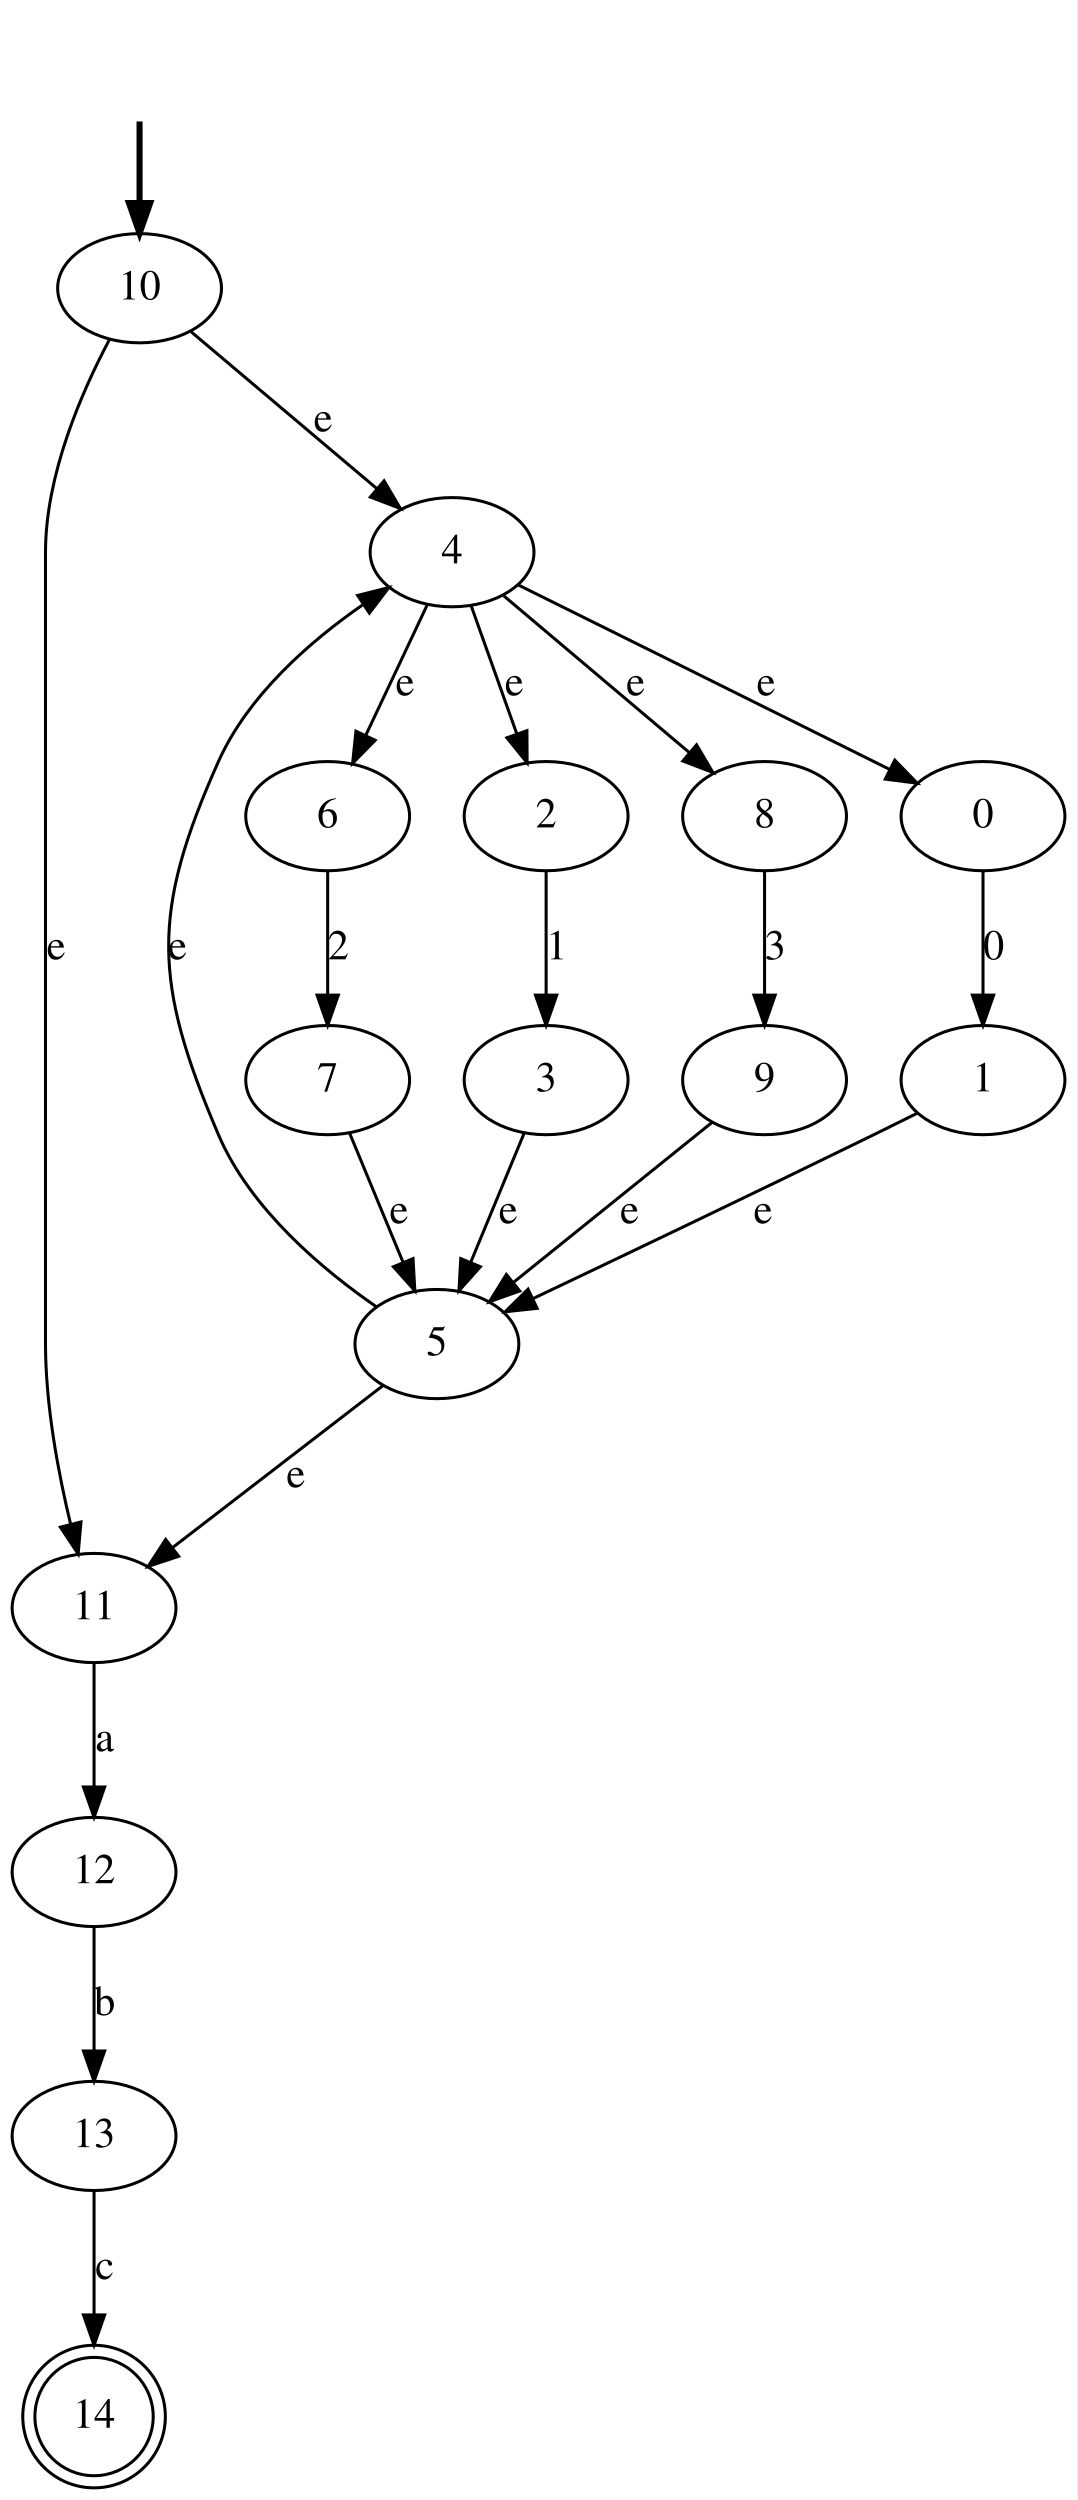
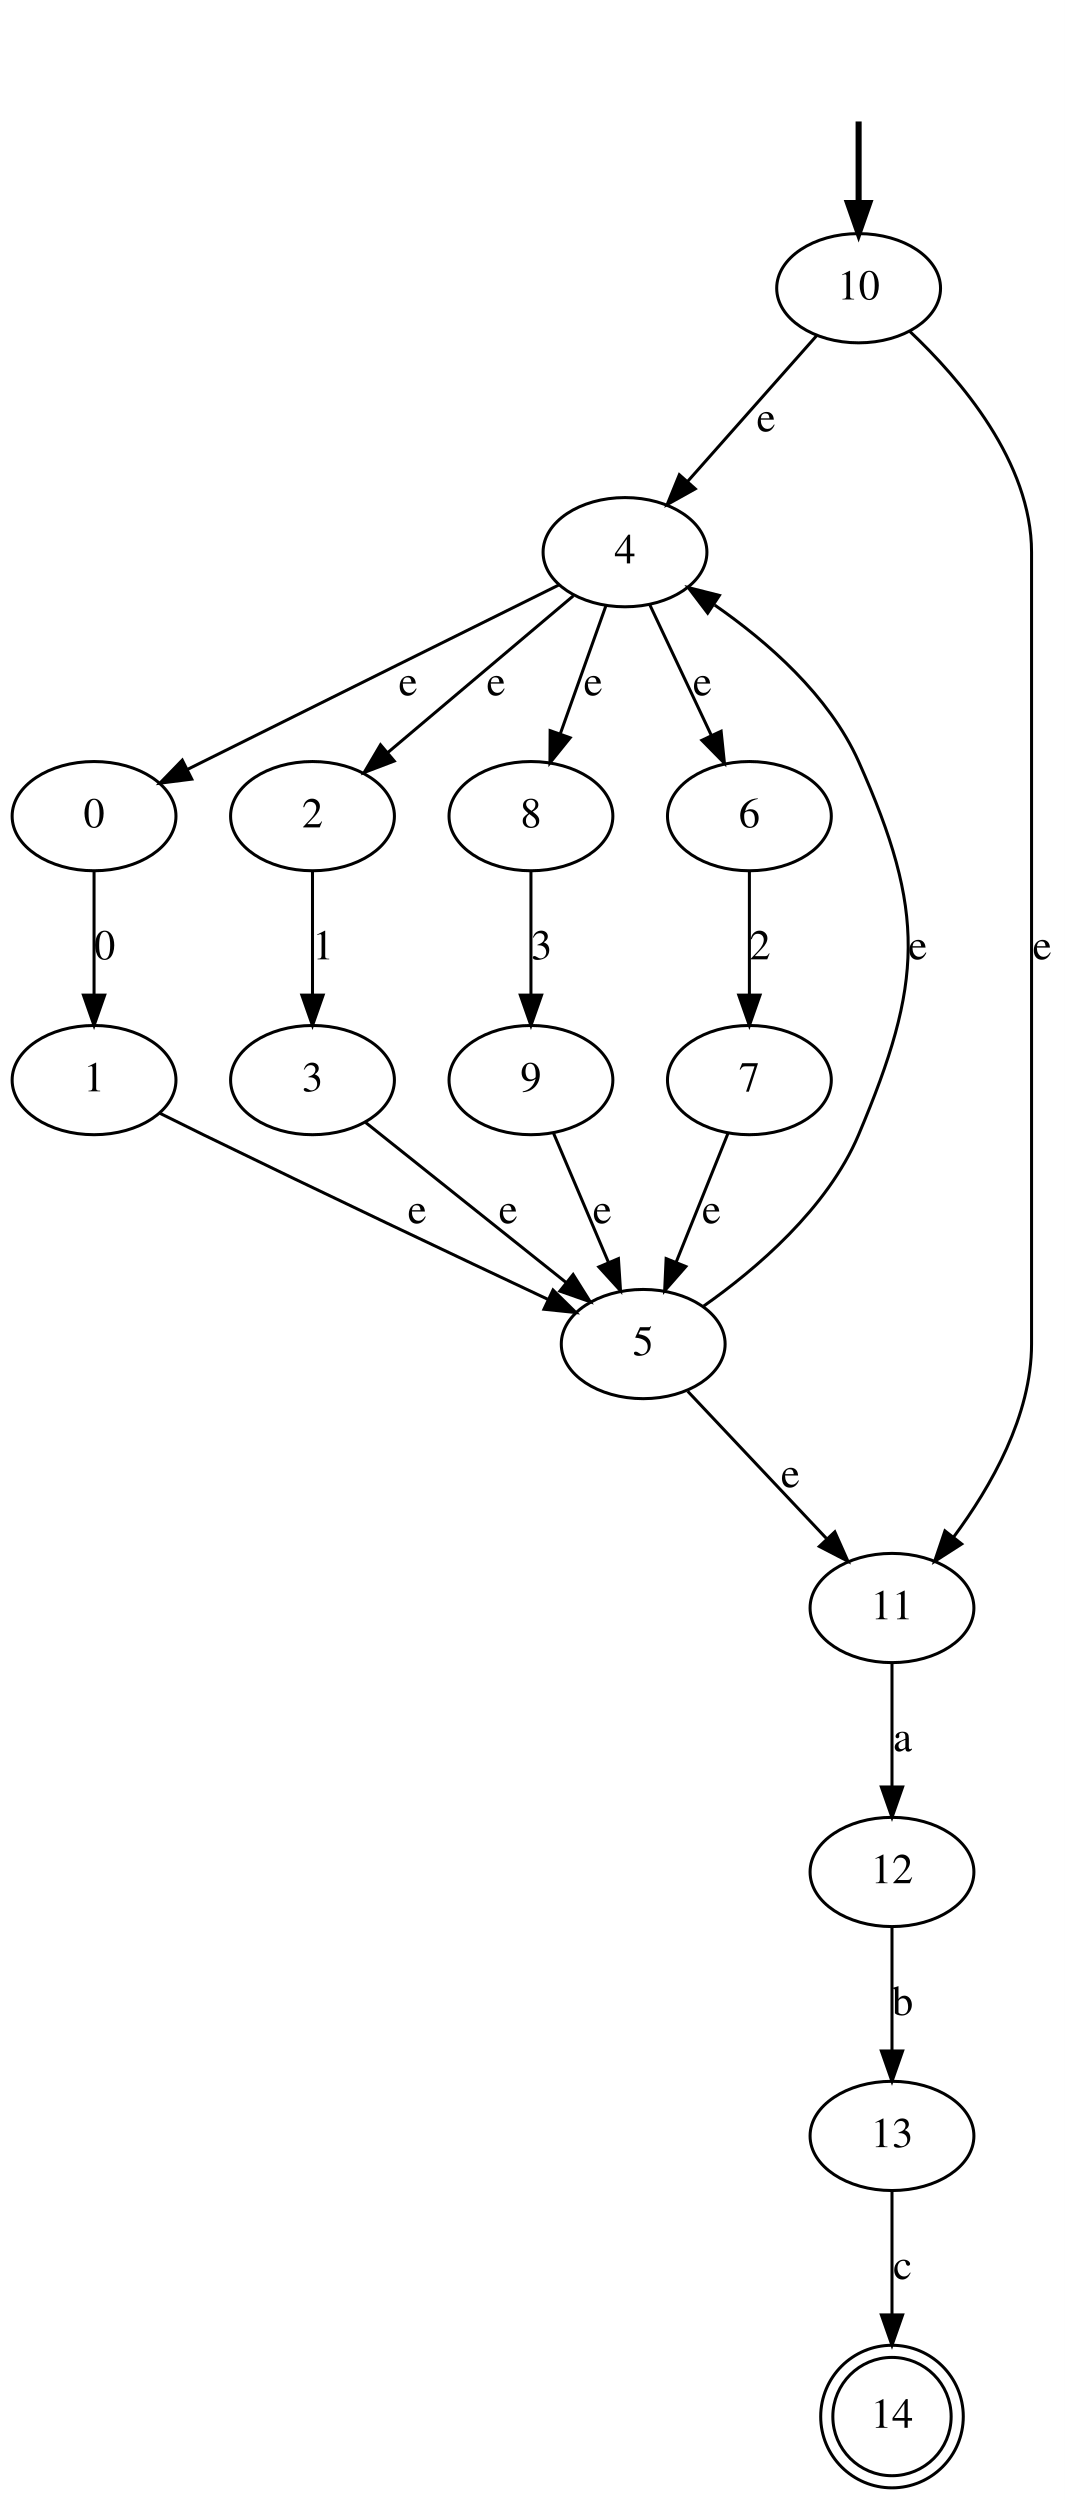
- <svg xmlns="http://www.w3.org/2000/svg" width="355pt" height="824pt" viewBox="0.00 0.00 355.00 824.00">
+ <svg xmlns="http://www.w3.org/2000/svg" width="351pt" height="824pt" viewBox="0.00 0.00 351.00 824.00">
  <g id="graph0" class="graph" transform="scale(1 1) rotate(0) translate(4 819.9965)">
-     <polygon fill="#ffffff" stroke="transparent" points="-4,4 -4,-819.996 351,-819.996 351,4 -4,4" />
+     <polygon fill="#ffffff" stroke="transparent" points="-4,4 -4,-819.996 347,-819.996 347,4 -4,4" />
    <g id="node1" class="node">
</g>
-     <g id="node16" class="node">
-       <ellipse fill="none" stroke="#000000" cx="42" cy="-724.996" rx="27" ry="18" />
-       <text text-anchor="middle" x="42" y="-721.297" font-family="Times,serif" font-size="14.00" fill="#000000">10</text>
+     <g id="node13" class="node">
+       <ellipse fill="none" stroke="#000000" cx="279" cy="-724.996" rx="27" ry="18" />
+       <text text-anchor="middle" x="279" y="-721.297" font-family="Times,serif" font-size="14.00" fill="#000000">10</text>
    </g>
    <g id="edge1" class="edge">
-       <path fill="none" stroke="#000000" stroke-width="2" d="M42,-779.952C42,-771.879 42,-762.173 42,-753.178" />
-       <polygon fill="#000000" stroke="#000000" stroke-width="2" points="45.5,-753.087 42,-743.087 38.5,-753.087 45.5,-753.087" />
+       <path fill="none" stroke="#000000" stroke-width="2" d="M279,-779.952C279,-771.879 279,-762.173 279,-753.178" />
+       <polygon fill="#000000" stroke="#000000" stroke-width="2" points="282.5,-753.087 279,-743.087 275.5,-753.087 282.5,-753.087" />
    </g>
    <g id="node2" class="node">
-       <ellipse fill="none" stroke="#000000" cx="27" cy="-23.498" rx="19.497" ry="19.497" />
-       <ellipse fill="none" stroke="#000000" cx="27" cy="-23.498" rx="23.497" ry="23.497" />
-       <text text-anchor="middle" x="27" y="-19.798" font-family="Times,serif" font-size="14.00" fill="#000000">14</text>
+       <ellipse fill="none" stroke="#000000" cx="202" cy="-637.996" rx="27" ry="18" />
+       <text text-anchor="middle" x="202" y="-634.297" font-family="Times,serif" font-size="14.00" fill="#000000">4</text>
+     </g>
+     <g id="node5" class="node">
+       <ellipse fill="none" stroke="#000000" cx="27" cy="-550.996" rx="27" ry="18" />
+       <text text-anchor="middle" x="27" y="-547.297" font-family="Times,serif" font-size="14.00" fill="#000000">0</text>
+     </g>
+     <g id="edge4" class="edge">
+       <path fill="none" stroke="#000000" d="M180.321,-627.259C152.966,-613.705 104.477,-589.66 63,-568.996 61.264,-568.132 59.482,-567.243 57.684,-566.346" />
+       <polygon fill="#000000" stroke="#000000" points="59.207,-563.194 48.697,-561.858 56.08,-569.457 59.207,-563.194" />
+       <text text-anchor="middle" x="130.5" y="-590.797" font-family="Times,serif" font-size="14.00" fill="#000000">e</text>
+     </g>
+     <g id="node6" class="node">
+       <ellipse fill="none" stroke="#000000" cx="99" cy="-550.996" rx="27" ry="18" />
+       <text text-anchor="middle" x="99" y="-547.297" font-family="Times,serif" font-size="14.00" fill="#000000">2</text>
+     </g>
+     <g id="edge5" class="edge">
+       <path fill="none" stroke="#000000" d="M184.992,-623.63C168.293,-609.525 142.64,-587.858 123.696,-571.856" />
+       <polygon fill="#000000" stroke="#000000" points="125.932,-569.163 116.034,-565.384 121.415,-574.511 125.932,-569.163" />
+       <text text-anchor="middle" x="159.5" y="-590.797" font-family="Times,serif" font-size="14.00" fill="#000000">e</text>
+     </g>
+     <g id="node10" class="node">
+       <ellipse fill="none" stroke="#000000" cx="171" cy="-550.996" rx="27" ry="18" />
+       <text text-anchor="middle" x="171" y="-547.297" font-family="Times,serif" font-size="14.00" fill="#000000">8</text>
+     </g>
+     <g id="edge6" class="edge">
+       <path fill="none" stroke="#000000" d="M195.727,-620.391C191.399,-608.245 185.562,-591.864 180.646,-578.068" />
+       <polygon fill="#000000" stroke="#000000" points="183.917,-576.821 177.264,-568.576 177.324,-579.171 183.917,-576.821" />
+       <text text-anchor="middle" x="191.5" y="-590.797" font-family="Times,serif" font-size="14.00" fill="#000000">e</text>
+     </g>
+     <g id="node16" class="node">
+       <ellipse fill="none" stroke="#000000" cx="243" cy="-550.996" rx="27" ry="18" />
+       <text text-anchor="middle" x="243" y="-547.297" font-family="Times,serif" font-size="14.00" fill="#000000">6</text>
+     </g>
+     <g id="edge7" class="edge">
+       <path fill="none" stroke="#000000" d="M210.1,-620.808C215.903,-608.496 223.827,-591.68 230.446,-577.637" />
+       <polygon fill="#000000" stroke="#000000" points="233.679,-578.985 234.776,-568.447 227.347,-576.001 233.679,-578.985" />
+       <text text-anchor="middle" x="227.5" y="-590.797" font-family="Times,serif" font-size="14.00" fill="#000000">e</text>
    </g>
    <g id="node3" class="node">
-       <ellipse fill="none" stroke="#000000" cx="104" cy="-550.996" rx="27" ry="18" />
-       <text text-anchor="middle" x="104" y="-547.297" font-family="Times,serif" font-size="14.00" fill="#000000">6</text>
+       <ellipse fill="none" stroke="#000000" cx="27" cy="-463.997" rx="27" ry="18" />
+       <text text-anchor="middle" x="27" y="-460.296" font-family="Times,serif" font-size="14.00" fill="#000000">1</text>
    </g>
-     <g id="node9" class="node">
-       <ellipse fill="none" stroke="#000000" cx="104" cy="-463.997" rx="27" ry="18" />
-       <text text-anchor="middle" x="104" y="-460.296" font-family="Times,serif" font-size="14.00" fill="#000000">7</text>
+     <g id="node8" class="node">
+       <ellipse fill="none" stroke="#000000" cx="208" cy="-376.997" rx="27" ry="18" />
+       <text text-anchor="middle" x="208" y="-373.296" font-family="Times,serif" font-size="14.00" fill="#000000">5</text>
    </g>
-     <g id="edge10" class="edge">
-       <path fill="none" stroke="#000000" d="M104,-532.97C104,-521.188 104,-505.557 104,-492.155" />
-       <polygon fill="#000000" stroke="#000000" points="107.5,-492 104,-482 100.5,-492 107.5,-492" />
-       <text text-anchor="middle" x="107.5" y="-503.796" font-family="Times,serif" font-size="14.00" fill="#000000">2</text>
+     <g id="edge8" class="edge">
+       <path fill="none" stroke="#000000" d="M48.668,-453.077C53.384,-450.724 58.353,-448.264 63,-445.997 101.944,-426.997 147.049,-405.633 176.479,-391.78" />
+       <polygon fill="#000000" stroke="#000000" points="178.267,-394.807 185.827,-387.384 175.288,-388.472 178.267,-394.807" />
+       <text text-anchor="middle" x="133.5" y="-416.796" font-family="Times,serif" font-size="14.00" fill="#000000">e</text>
    </g>
    <g id="node4" class="node">
-       <ellipse fill="none" stroke="#000000" cx="248" cy="-463.997" rx="27" ry="18" />
-       <text text-anchor="middle" x="248" y="-460.296" font-family="Times,serif" font-size="14.00" fill="#000000">9</text>
-     </g>
-     <g id="node8" class="node">
-       <ellipse fill="none" stroke="#000000" cx="140" cy="-376.997" rx="27" ry="18" />
-       <text text-anchor="middle" x="140" y="-373.296" font-family="Times,serif" font-size="14.00" fill="#000000">5</text>
-     </g>
-     <g id="edge13" class="edge">
-       <path fill="none" stroke="#000000" d="M230.648,-450.019C212.935,-435.749 185.26,-413.456 165.146,-397.253" />
-       <polygon fill="#000000" stroke="#000000" points="167.292,-394.488 157.309,-390.94 162.901,-399.939 167.292,-394.488" />
-       <text text-anchor="middle" x="203.5" y="-416.796" font-family="Times,serif" font-size="14.00" fill="#000000">e</text>
-     </g>
-     <g id="node5" class="node">
-       <ellipse fill="none" stroke="#000000" cx="176" cy="-550.996" rx="27" ry="18" />
-       <text text-anchor="middle" x="176" y="-547.297" font-family="Times,serif" font-size="14.00" fill="#000000">2</text>
-     </g>
-     <g id="node14" class="node">
-       <ellipse fill="none" stroke="#000000" cx="176" cy="-463.997" rx="27" ry="18" />
-       <text text-anchor="middle" x="176" y="-460.296" font-family="Times,serif" font-size="14.00" fill="#000000">3</text>
-     </g>
-     <g id="edge3" class="edge">
-       <path fill="none" stroke="#000000" d="M176,-532.97C176,-521.188 176,-505.557 176,-492.155" />
-       <polygon fill="#000000" stroke="#000000" points="179.5,-492 176,-482 172.5,-492 179.5,-492" />
-       <text text-anchor="middle" x="179.5" y="-503.796" font-family="Times,serif" font-size="14.00" fill="#000000">1</text>
-     </g>
-     <g id="node6" class="node">
-       <ellipse fill="none" stroke="#000000" cx="248" cy="-550.996" rx="27" ry="18" />
-       <text text-anchor="middle" x="248" y="-547.297" font-family="Times,serif" font-size="14.00" fill="#000000">8</text>
-     </g>
-     <g id="edge12" class="edge">
-       <path fill="none" stroke="#000000" d="M248,-532.97C248,-521.188 248,-505.557 248,-492.155" />
-       <polygon fill="#000000" stroke="#000000" points="251.5,-492 248,-482 244.5,-492 251.5,-492" />
-       <text text-anchor="middle" x="251.5" y="-503.796" font-family="Times,serif" font-size="14.00" fill="#000000">3</text>
-     </g>
-     <g id="node7" class="node">
-       <ellipse fill="none" stroke="#000000" cx="27" cy="-202.996" rx="27" ry="18" />
-       <text text-anchor="middle" x="27" y="-199.297" font-family="Times,serif" font-size="14.00" fill="#000000">12</text>
-     </g>
-     <g id="node13" class="node">
-       <ellipse fill="none" stroke="#000000" cx="27" cy="-115.996" rx="27" ry="18" />
-       <text text-anchor="middle" x="27" y="-112.296" font-family="Times,serif" font-size="14.00" fill="#000000">13</text>
-     </g>
-     <g id="edge19" class="edge">
-       <path fill="none" stroke="#000000" d="M27,-184.97C27,-173.188 27,-157.557 27,-144.155" />
-       <polygon fill="#000000" stroke="#000000" points="30.5,-144 27,-134 23.5,-144 30.5,-144" />
-       <text text-anchor="middle" x="30.5" y="-155.797" font-family="Times,serif" font-size="14.00" fill="#000000">b</text>
-     </g>
-     <g id="node10" class="node">
-       <ellipse fill="none" stroke="#000000" cx="27" cy="-289.997" rx="27" ry="18" />
-       <text text-anchor="middle" x="27" y="-286.296" font-family="Times,serif" font-size="14.00" fill="#000000">11</text>
-     </g>
-     <g id="edge16" class="edge">
-       <path fill="none" stroke="#000000" d="M122.095,-363.211C103.415,-348.83 73.955,-326.148 52.774,-309.84" />
-       <polygon fill="#000000" stroke="#000000" points="54.88,-307.045 44.821,-303.717 50.61,-312.591 54.88,-307.045" />
-       <text text-anchor="middle" x="93.5" y="-329.796" font-family="Times,serif" font-size="14.00" fill="#000000">e</text>
-     </g>
-     <g id="node12" class="node">
-       <ellipse fill="none" stroke="#000000" cx="145" cy="-637.996" rx="27" ry="18" />
-       <text text-anchor="middle" x="145" y="-634.297" font-family="Times,serif" font-size="14.00" fill="#000000">4</text>
-     </g>
-     <g id="edge17" class="edge">
-       <path fill="none" stroke="#000000" d="M120.14,-389.217C102.706,-401.226 78.533,-421.314 68,-445.997 46.544,-496.277 45.706,-519.082 68,-568.996 77.725,-590.769 98.091,-608.525 115.436,-620.571" />
-       <polygon fill="#000000" stroke="#000000" points="113.888,-623.743 124.159,-626.34 117.749,-617.904 113.888,-623.743" />
-       <text text-anchor="middle" x="54.5" y="-503.796" font-family="Times,serif" font-size="14.00" fill="#000000">e</text>
-     </g>
-     <g id="edge11" class="edge">
-       <path fill="none" stroke="#000000" d="M111.285,-446.391C116.311,-434.245 123.089,-417.864 128.798,-404.068" />
-       <polygon fill="#000000" stroke="#000000" points="132.136,-405.154 132.726,-394.576 125.668,-402.478 132.136,-405.154" />
-       <text text-anchor="middle" x="127.5" y="-416.796" font-family="Times,serif" font-size="14.00" fill="#000000">e</text>
-     </g>
-     <g id="edge18" class="edge">
-       <path fill="none" stroke="#000000" d="M27,-271.97C27,-260.188 27,-244.557 27,-231.155" />
-       <polygon fill="#000000" stroke="#000000" points="30.5,-231 27,-221 23.5,-231 30.5,-231" />
-       <text text-anchor="middle" x="30.5" y="-242.797" font-family="Times,serif" font-size="14.00" fill="#000000">a</text>
-     </g>
-     <g id="node11" class="node">
-       <ellipse fill="none" stroke="#000000" cx="320" cy="-463.997" rx="27" ry="18" />
-       <text text-anchor="middle" x="320" y="-460.296" font-family="Times,serif" font-size="14.00" fill="#000000">1</text>
-     </g>
-     <g id="edge8" class="edge">
-       <path fill="none" stroke="#000000" d="M298.327,-453.087C293.612,-450.733 288.644,-448.27 284,-445.997 245.524,-427.161 201.029,-405.923 171.801,-392.046" />
-       <polygon fill="#000000" stroke="#000000" points="173.04,-388.76 162.505,-387.637 170.04,-395.085 173.04,-388.76" />
-       <text text-anchor="middle" x="247.5" y="-416.796" font-family="Times,serif" font-size="14.00" fill="#000000">e</text>
-     </g>
-     <g id="edge5" class="edge">
-       <path fill="none" stroke="#000000" d="M136.9,-620.808C131.097,-608.496 123.172,-591.68 116.555,-577.637" />
-       <polygon fill="#000000" stroke="#000000" points="119.653,-576.001 112.224,-568.447 113.321,-578.985 119.653,-576.001" />
-       <text text-anchor="middle" x="129.5" y="-590.797" font-family="Times,serif" font-size="14.00" fill="#000000">e</text>
-     </g>
-     <g id="edge4" class="edge">
-       <path fill="none" stroke="#000000" d="M151.273,-620.391C155.601,-608.245 161.438,-591.864 166.354,-578.068" />
-       <polygon fill="#000000" stroke="#000000" points="169.676,-579.171 169.736,-568.576 163.083,-576.821 169.676,-579.171" />
-       <text text-anchor="middle" x="165.5" y="-590.797" font-family="Times,serif" font-size="14.00" fill="#000000">e</text>
-     </g>
-     <g id="edge6" class="edge">
-       <path fill="none" stroke="#000000" d="M162.008,-623.63C178.707,-609.525 204.36,-587.858 223.304,-571.856" />
-       <polygon fill="#000000" stroke="#000000" points="225.585,-574.511 230.966,-565.384 221.068,-569.163 225.585,-574.511" />
-       <text text-anchor="middle" x="205.5" y="-590.797" font-family="Times,serif" font-size="14.00" fill="#000000">e</text>
-     </g>
-     <g id="node15" class="node">
-       <ellipse fill="none" stroke="#000000" cx="320" cy="-550.996" rx="27" ry="18" />
-       <text text-anchor="middle" x="320" y="-547.297" font-family="Times,serif" font-size="14.00" fill="#000000">0</text>
-     </g>
-     <g id="edge7" class="edge">
-       <path fill="none" stroke="#000000" d="M166.679,-627.259C194.034,-613.705 242.523,-589.66 284,-568.996 285.736,-568.132 287.518,-567.243 289.317,-566.346" />
-       <polygon fill="#000000" stroke="#000000" points="290.921,-569.457 298.303,-561.858 287.793,-563.194 290.921,-569.457" />
-       <text text-anchor="middle" x="248.5" y="-590.797" font-family="Times,serif" font-size="14.00" fill="#000000">e</text>
-     </g>
-     <g id="edge20" class="edge">
-       <path fill="none" stroke="#000000" d="M27,-97.722C27,-86.142 27,-70.815 27,-57.096" />
-       <polygon fill="#000000" stroke="#000000" points="30.5,-57.008 27,-47.008 23.5,-57.008 30.5,-57.008" />
-       <text text-anchor="middle" x="30.5" y="-68.796" font-family="Times,serif" font-size="14.00" fill="#000000">c</text>
+       <ellipse fill="none" stroke="#000000" cx="99" cy="-463.997" rx="27" ry="18" />
+       <text text-anchor="middle" x="99" y="-460.296" font-family="Times,serif" font-size="14.00" fill="#000000">3</text>
    </g>
    <g id="edge9" class="edge">
-       <path fill="none" stroke="#000000" d="M168.715,-446.391C163.689,-434.245 156.911,-417.864 151.202,-404.068" />
-       <polygon fill="#000000" stroke="#000000" points="154.332,-402.478 147.274,-394.576 147.864,-405.154 154.332,-402.478" />
+       <path fill="none" stroke="#000000" d="M116.513,-450.019C134.39,-435.749 162.321,-413.456 182.621,-397.253" />
+       <polygon fill="#000000" stroke="#000000" points="184.898,-399.914 190.531,-390.94 180.532,-394.443 184.898,-399.914" />
      <text text-anchor="middle" x="163.5" y="-416.796" font-family="Times,serif" font-size="14.00" fill="#000000">e</text>
    </g>
    <g id="edge2" class="edge">
-       <path fill="none" stroke="#000000" d="M320,-532.97C320,-521.188 320,-505.557 320,-492.155" />
-       <polygon fill="#000000" stroke="#000000" points="323.5,-492 320,-482 316.5,-492 323.5,-492" />
-       <text text-anchor="middle" x="323.5" y="-503.796" font-family="Times,serif" font-size="14.00" fill="#000000">0</text>
+       <path fill="none" stroke="#000000" d="M27,-532.97C27,-521.188 27,-505.557 27,-492.155" />
+       <polygon fill="#000000" stroke="#000000" points="30.5,-492 27,-482 23.5,-492 30.5,-492" />
+       <text text-anchor="middle" x="30.5" y="-503.796" font-family="Times,serif" font-size="14.00" fill="#000000">0</text>
+     </g>
+     <g id="edge3" class="edge">
+       <path fill="none" stroke="#000000" d="M99,-532.97C99,-521.188 99,-505.557 99,-492.155" />
+       <polygon fill="#000000" stroke="#000000" points="102.5,-492 99,-482 95.5,-492 102.5,-492" />
+       <text text-anchor="middle" x="102.5" y="-503.796" font-family="Times,serif" font-size="14.00" fill="#000000">1</text>
+     </g>
+     <g id="node7" class="node">
+       <ellipse fill="none" stroke="#000000" cx="290" cy="-289.997" rx="27" ry="18" />
+       <text text-anchor="middle" x="290" y="-286.296" font-family="Times,serif" font-size="14.00" fill="#000000">11</text>
+     </g>
+     <g id="node11" class="node">
+       <ellipse fill="none" stroke="#000000" cx="290" cy="-202.996" rx="27" ry="18" />
+       <text text-anchor="middle" x="290" y="-199.297" font-family="Times,serif" font-size="14.00" fill="#000000">12</text>
+     </g>
+     <g id="edge18" class="edge">
+       <path fill="none" stroke="#000000" d="M290,-271.97C290,-260.188 290,-244.557 290,-231.155" />
+       <polygon fill="#000000" stroke="#000000" points="293.5,-231 290,-221 286.5,-231 293.5,-231" />
+       <text text-anchor="middle" x="293.5" y="-242.797" font-family="Times,serif" font-size="14.00" fill="#000000">a</text>
+     </g>
+     <g id="edge17" class="edge">
+       <path fill="none" stroke="#000000" d="M227.925,-389.517C245.096,-401.597 268.696,-421.614 279,-445.997 300.28,-496.351 301.294,-519.082 279,-568.996 269.275,-590.769 248.909,-608.525 231.564,-620.571" />
+       <polygon fill="#000000" stroke="#000000" points="229.251,-617.904 222.841,-626.34 233.113,-623.743 229.251,-617.904" />
+       <text text-anchor="middle" x="298.5" y="-503.796" font-family="Times,serif" font-size="14.00" fill="#000000">e</text>
+     </g>
+     <g id="edge16" class="edge">
+       <path fill="none" stroke="#000000" d="M222.66,-361.443C235.37,-347.958 253.937,-328.259 268.357,-312.959" />
+       <polygon fill="#000000" stroke="#000000" points="271.155,-315.094 275.467,-305.416 266.061,-310.292 271.155,-315.094" />
+       <text text-anchor="middle" x="256.5" y="-329.796" font-family="Times,serif" font-size="14.00" fill="#000000">e</text>
+     </g>
+     <g id="node9" class="node">
+       <ellipse fill="none" stroke="#000000" cx="290" cy="-23.498" rx="19.497" ry="19.497" />
+       <ellipse fill="none" stroke="#000000" cx="290" cy="-23.498" rx="23.497" ry="23.497" />
+       <text text-anchor="middle" x="290" y="-19.798" font-family="Times,serif" font-size="14.00" fill="#000000">14</text>
+     </g>
+     <g id="node15" class="node">
+       <ellipse fill="none" stroke="#000000" cx="171" cy="-463.997" rx="27" ry="18" />
+       <text text-anchor="middle" x="171" y="-460.296" font-family="Times,serif" font-size="14.00" fill="#000000">9</text>
+     </g>
+     <g id="edge12" class="edge">
+       <path fill="none" stroke="#000000" d="M171,-532.97C171,-521.188 171,-505.557 171,-492.155" />
+       <polygon fill="#000000" stroke="#000000" points="174.5,-492 171,-482 167.5,-492 174.5,-492" />
+       <text text-anchor="middle" x="174.5" y="-503.796" font-family="Times,serif" font-size="14.00" fill="#000000">3</text>
+     </g>
+     <g id="node12" class="node">
+       <ellipse fill="none" stroke="#000000" cx="290" cy="-115.996" rx="27" ry="18" />
+       <text text-anchor="middle" x="290" y="-112.296" font-family="Times,serif" font-size="14.00" fill="#000000">13</text>
+     </g>
+     <g id="edge19" class="edge">
+       <path fill="none" stroke="#000000" d="M290,-184.97C290,-173.188 290,-157.557 290,-144.155" />
+       <polygon fill="#000000" stroke="#000000" points="293.5,-144 290,-134 286.5,-144 293.5,-144" />
+       <text text-anchor="middle" x="293.5" y="-155.797" font-family="Times,serif" font-size="14.00" fill="#000000">b</text>
+     </g>
+     <g id="edge20" class="edge">
+       <path fill="none" stroke="#000000" d="M290,-97.722C290,-86.142 290,-70.815 290,-57.096" />
+       <polygon fill="#000000" stroke="#000000" points="293.5,-57.008 290,-47.008 286.5,-57.008 293.5,-57.008" />
+       <text text-anchor="middle" x="293.5" y="-68.796" font-family="Times,serif" font-size="14.00" fill="#000000">c</text>
+     </g>
+     <g id="edge15" class="edge">
+       <path fill="none" stroke="#000000" d="M265.234,-709.443C253.373,-696.041 236.079,-676.502 222.575,-661.243" />
+       <polygon fill="#000000" stroke="#000000" points="225.155,-658.878 215.906,-653.709 219.913,-663.517 225.155,-658.878" />
+       <text text-anchor="middle" x="248.5" y="-677.797" font-family="Times,serif" font-size="14.00" fill="#000000">e</text>
    </g>
    <g id="edge14" class="edge">
-       <path fill="none" stroke="#000000" d="M32.021,-707.971C22.959,-690.878 11,-663.491 11,-637.996 11,-637.996 11,-637.996 11,-376.997 11,-356.902 15.18,-334.622 19.267,-317.639" />
-       <polygon fill="#000000" stroke="#000000" points="22.692,-318.37 21.761,-307.816 15.907,-316.647 22.692,-318.37" />
-       <text text-anchor="middle" x="14.5" y="-503.796" font-family="Times,serif" font-size="14.00" fill="#000000">e</text>
+       <path fill="none" stroke="#000000" d="M295.794,-710.838C312.607,-694.986 336,-667.61 336,-637.996 336,-637.996 336,-637.996 336,-376.997 336,-353.427 322.642,-329.995 310.323,-313.398" />
+       <polygon fill="#000000" stroke="#000000" points="312.968,-311.099 304.051,-305.377 307.454,-315.411 312.968,-311.099" />
+       <text text-anchor="middle" x="339.5" y="-503.796" font-family="Times,serif" font-size="14.00" fill="#000000">e</text>
    </g>
-     <g id="edge15" class="edge">
-       <path fill="none" stroke="#000000" d="M59.008,-710.63C75.707,-696.525 101.36,-674.858 120.304,-658.856" />
-       <polygon fill="#000000" stroke="#000000" points="122.585,-661.511 127.966,-652.384 118.068,-656.163 122.585,-661.511" />
-       <text text-anchor="middle" x="102.5" y="-677.797" font-family="Times,serif" font-size="14.00" fill="#000000">e</text>
+     <g id="node14" class="node">
+       <ellipse fill="none" stroke="#000000" cx="243" cy="-463.997" rx="27" ry="18" />
+       <text text-anchor="middle" x="243" y="-460.296" font-family="Times,serif" font-size="14.00" fill="#000000">7</text>
+     </g>
+     <g id="edge11" class="edge">
+       <path fill="none" stroke="#000000" d="M235.917,-446.391C231.031,-434.245 224.441,-417.864 218.891,-404.068" />
+       <polygon fill="#000000" stroke="#000000" points="222.052,-402.547 215.072,-394.576 215.558,-405.16 222.052,-402.547" />
+       <text text-anchor="middle" x="230.5" y="-416.796" font-family="Times,serif" font-size="14.00" fill="#000000">e</text>
+     </g>
+     <g id="edge13" class="edge">
+       <path fill="none" stroke="#000000" d="M178.488,-446.391C183.653,-434.245 190.62,-417.864 196.487,-404.068" />
+       <polygon fill="#000000" stroke="#000000" points="199.831,-405.148 200.524,-394.576 193.389,-402.409 199.831,-405.148" />
+       <text text-anchor="middle" x="194.5" y="-416.796" font-family="Times,serif" font-size="14.00" fill="#000000">e</text>
+     </g>
+     <g id="edge10" class="edge">
+       <path fill="none" stroke="#000000" d="M243,-532.97C243,-521.188 243,-505.557 243,-492.155" />
+       <polygon fill="#000000" stroke="#000000" points="246.5,-492 243,-482 239.5,-492 246.5,-492" />
+       <text text-anchor="middle" x="246.5" y="-503.796" font-family="Times,serif" font-size="14.00" fill="#000000">2</text>
    </g>
  </g>
</svg>
